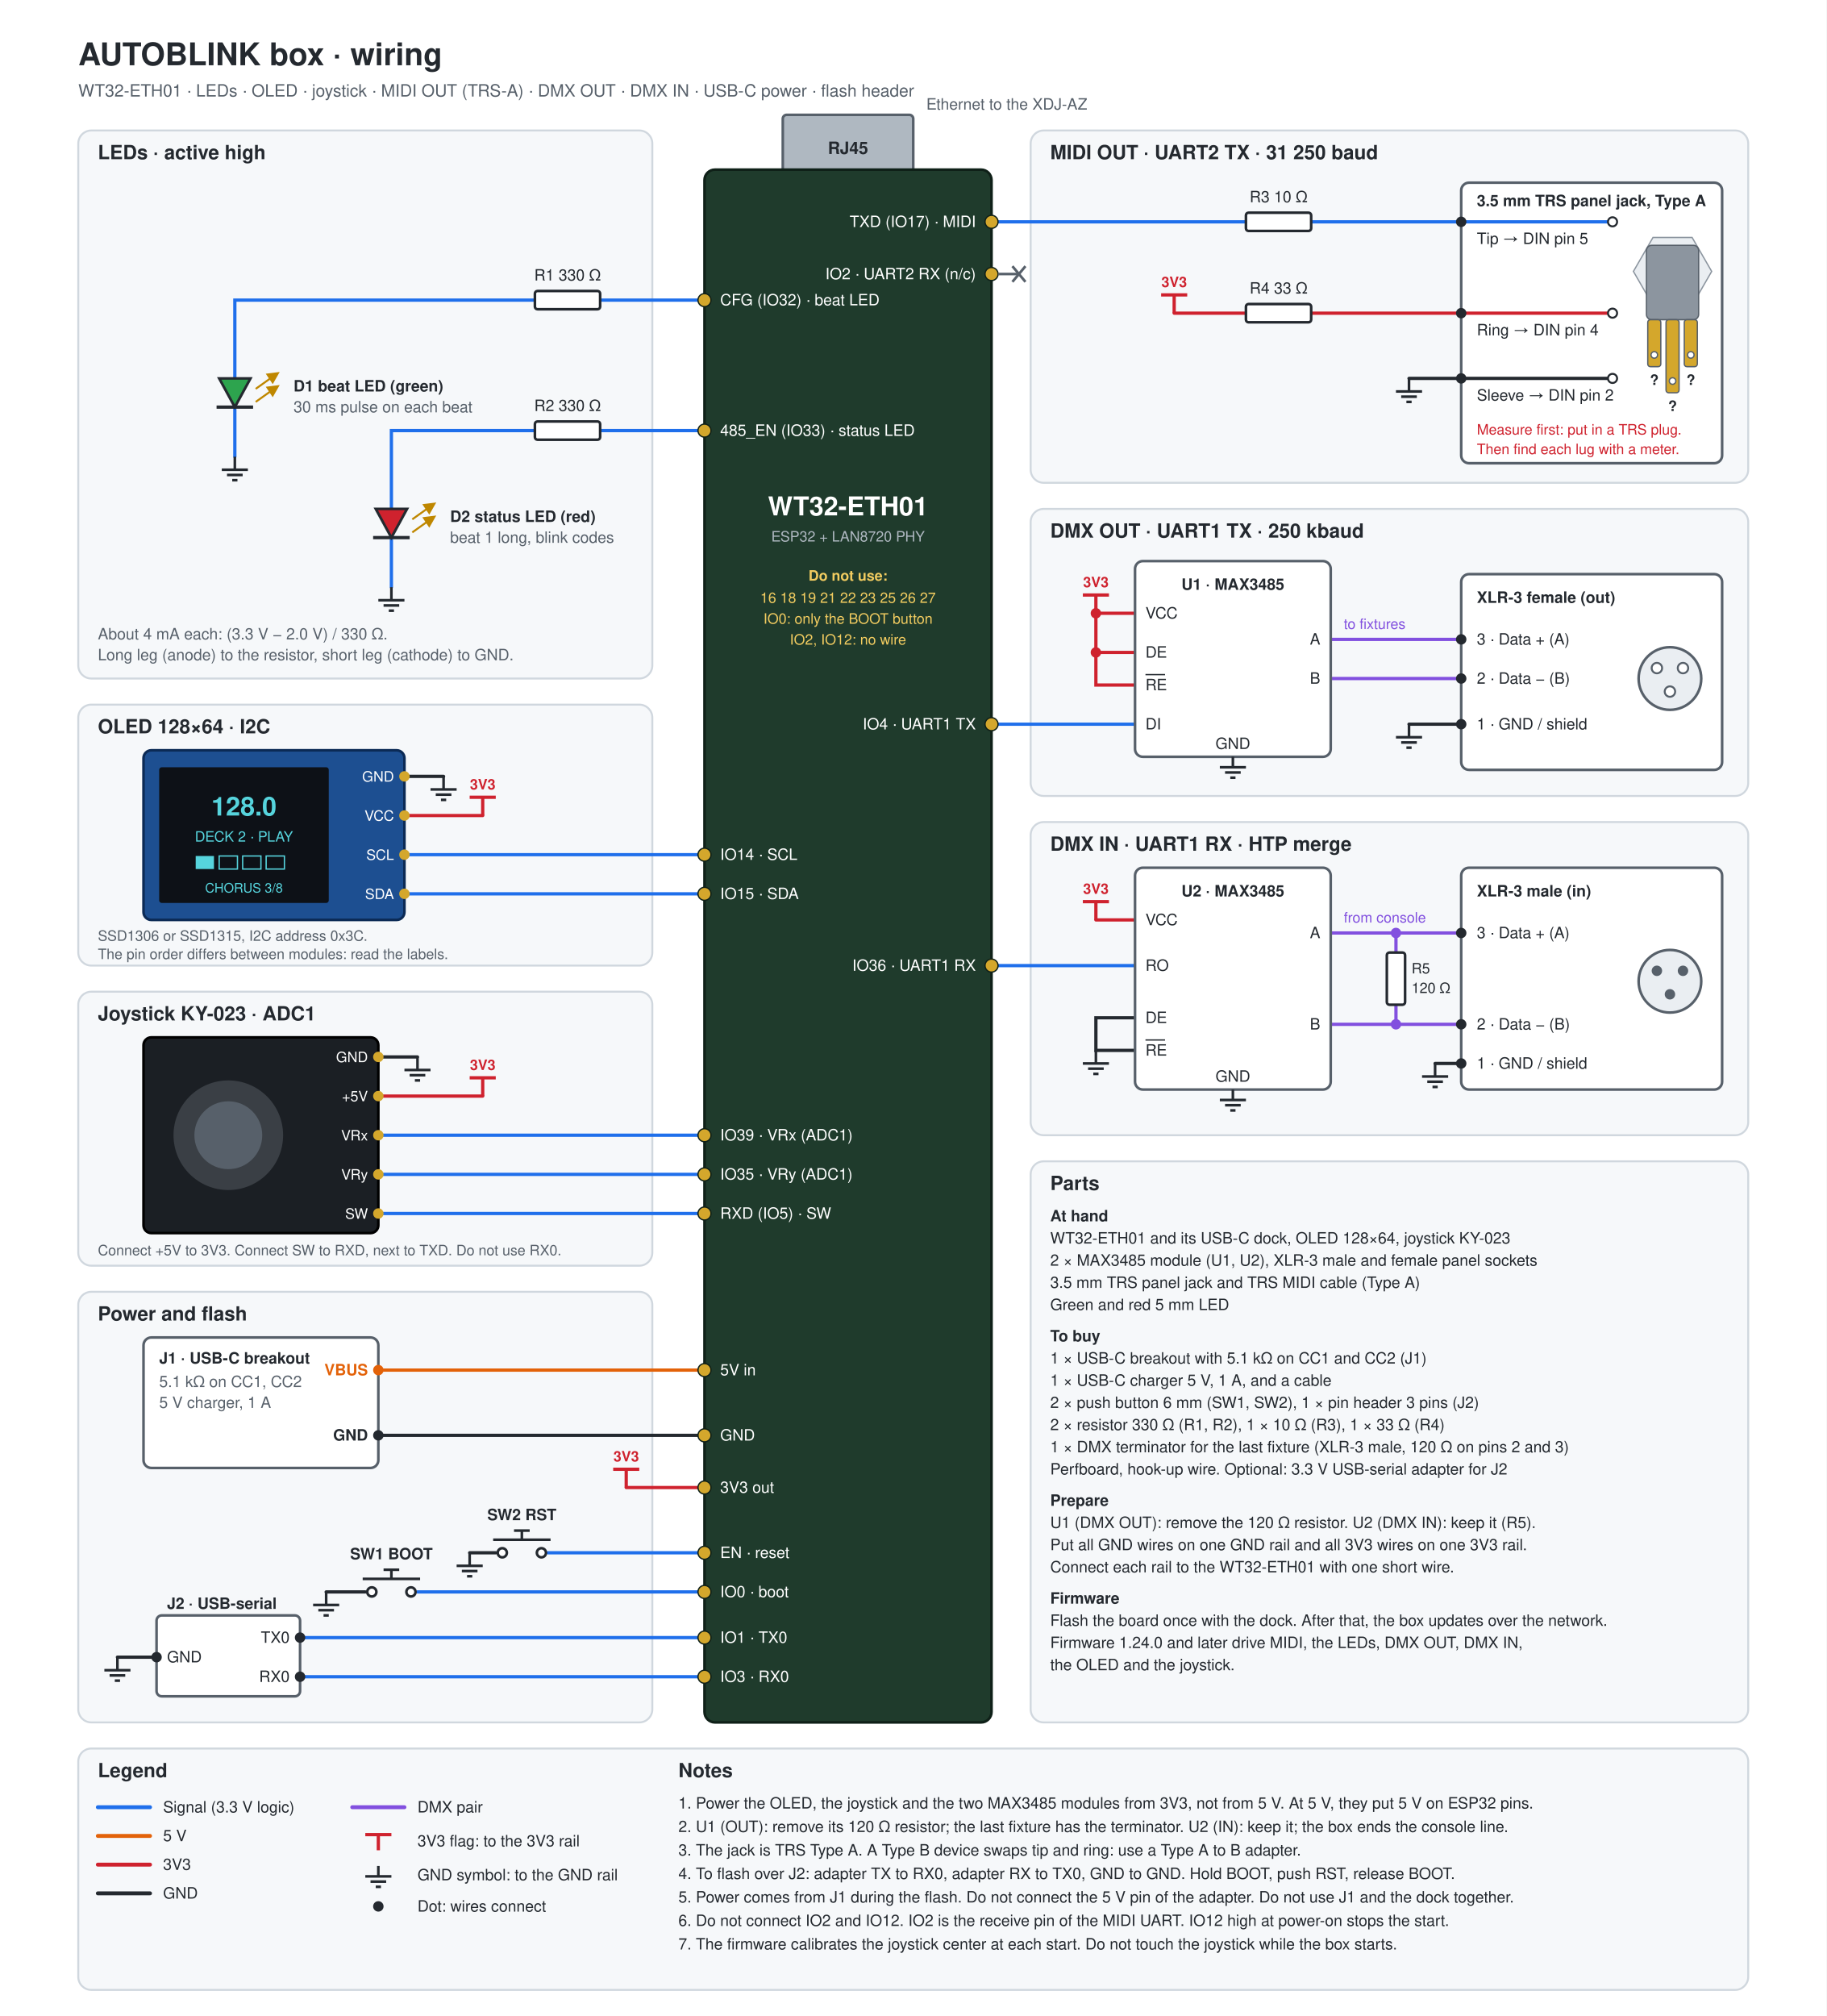
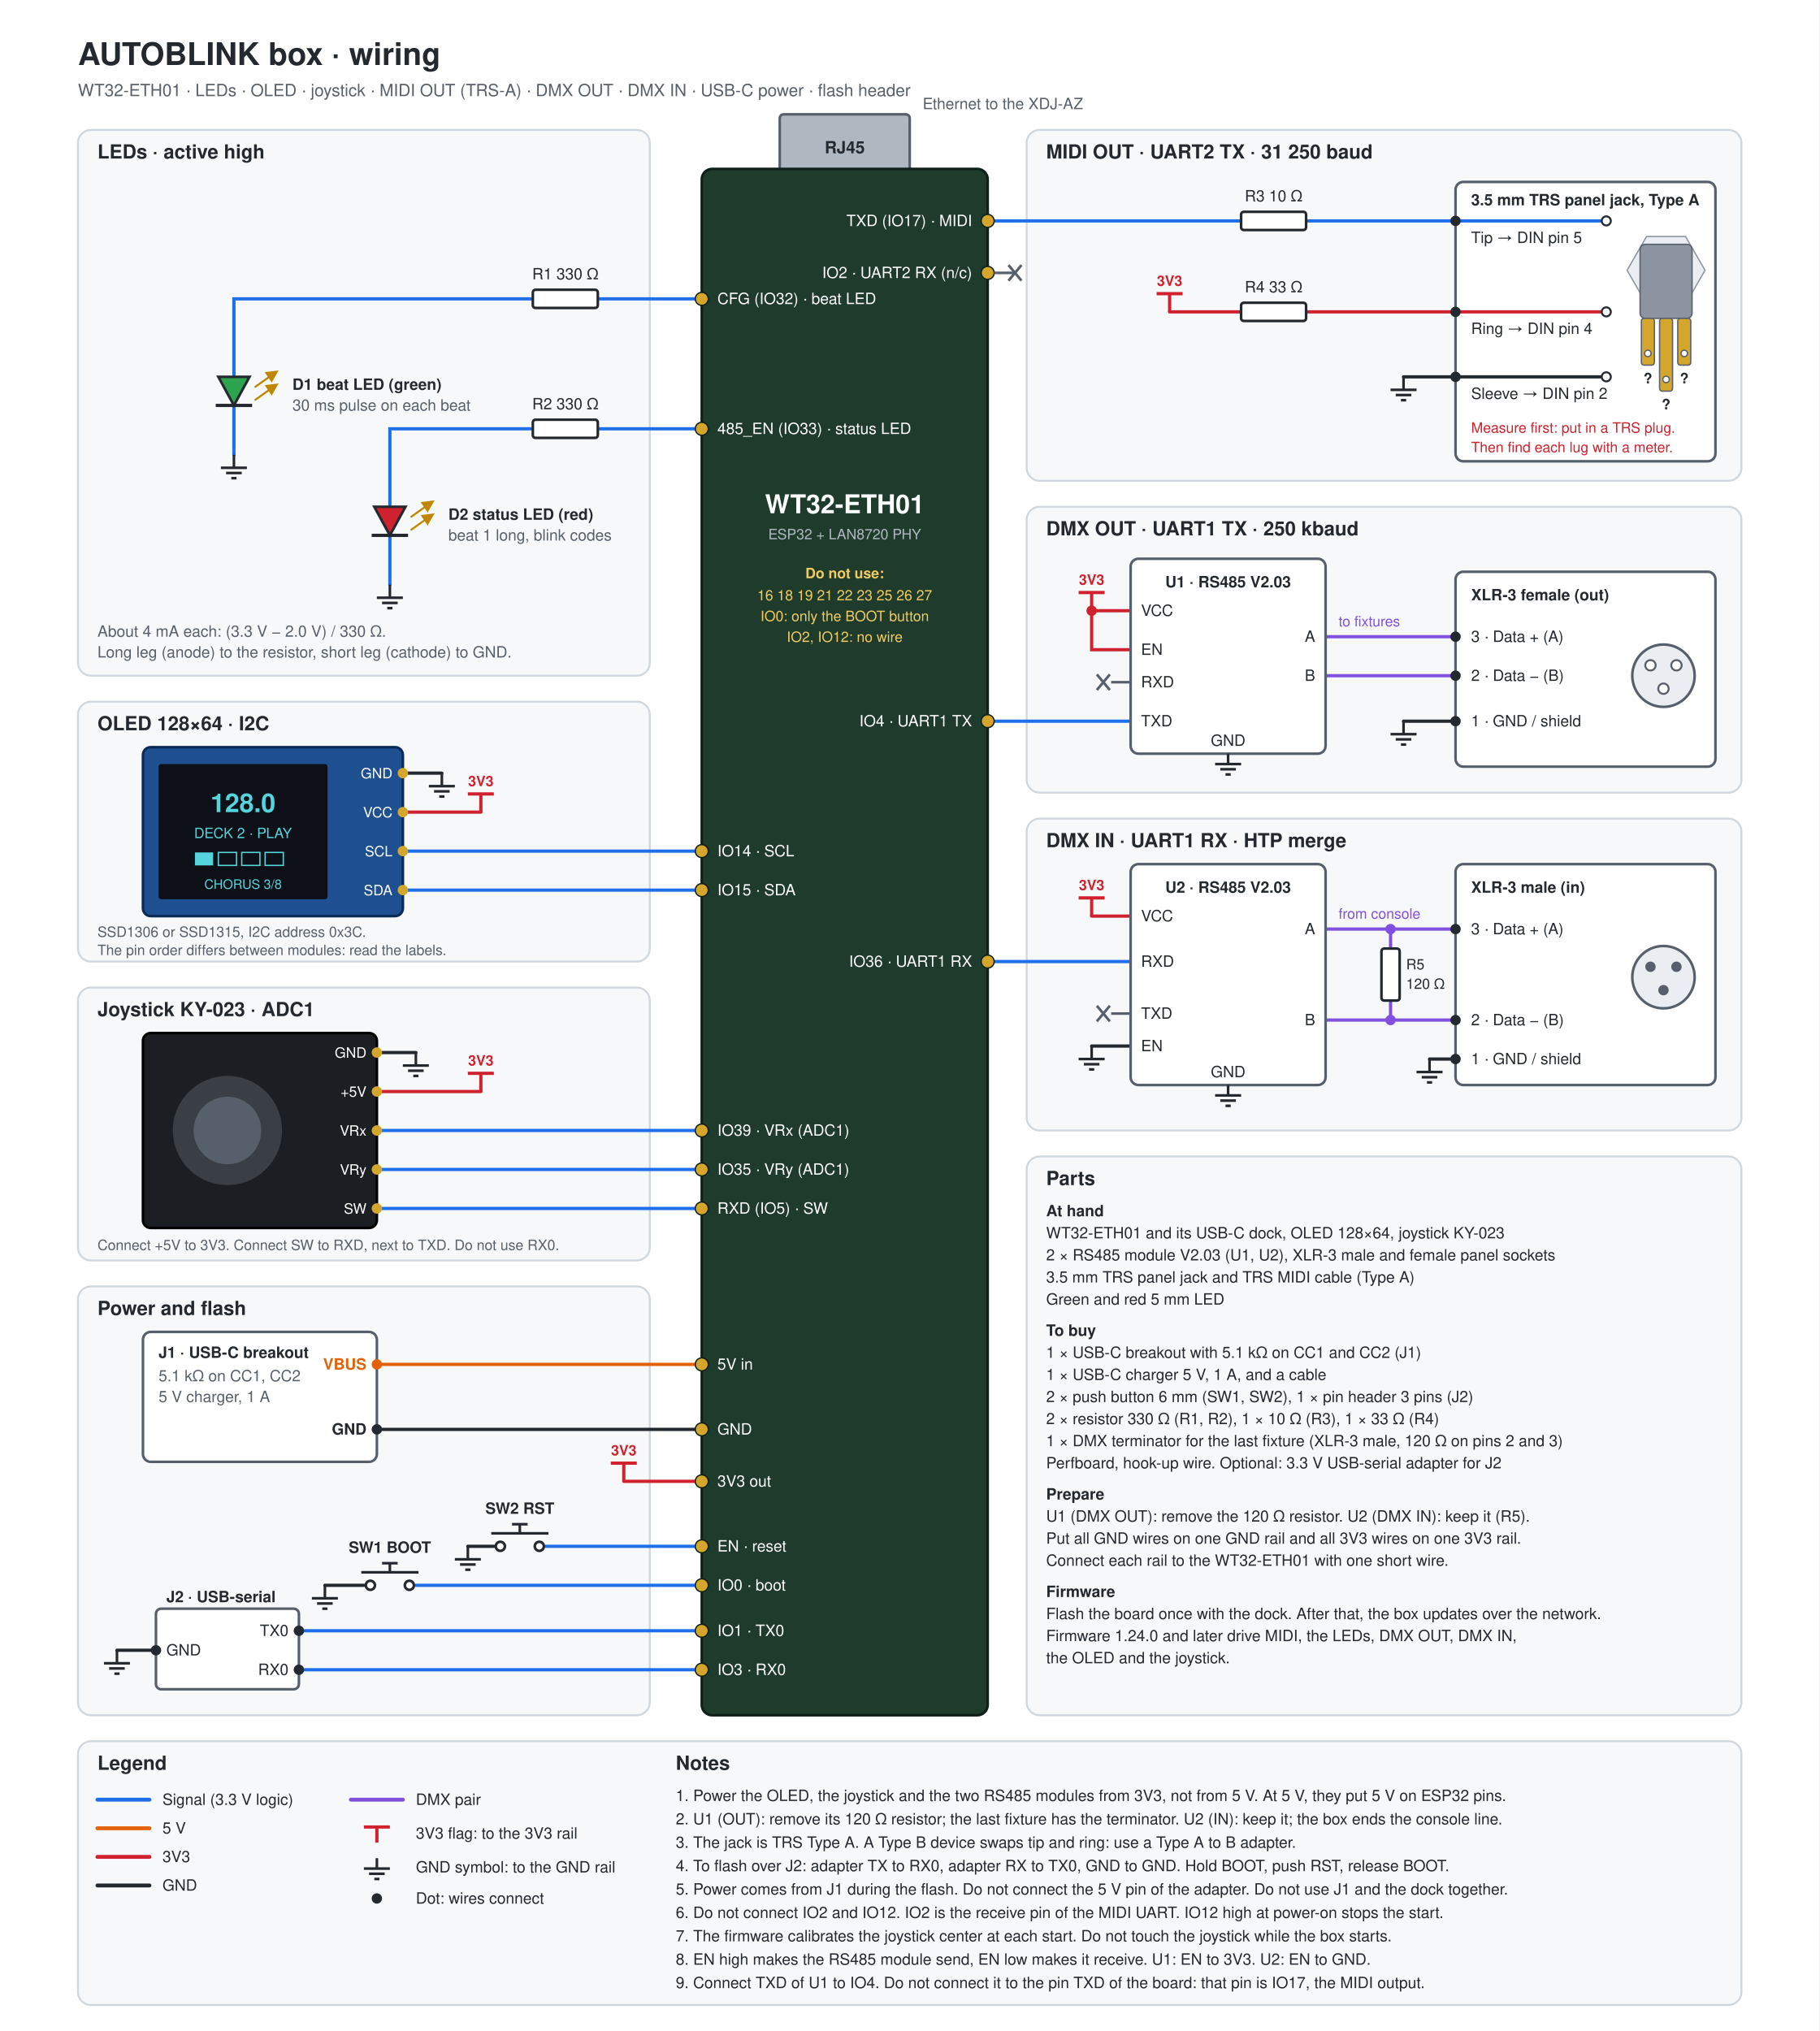
- <svg xmlns="http://www.w3.org/2000/svg" width="1400" height="1545" viewBox="0 0 1400 1545" font-family="Helvetica, Arial, sans-serif">
-   <rect x="0" y="0" width="1400" height="1545" fill="#ffffff" />
+ <svg xmlns="http://www.w3.org/2000/svg" width="1400" height="1563" viewBox="0 0 1400 1563" font-family="Helvetica, Arial, sans-serif">
+   <rect x="0" y="0" width="1400" height="1563" fill="#ffffff" />
  <text x="60" y="50" font-size="24" font-weight="bold" fill="#24292f">AUTOBLINK box · wiring</text>
  <text x="60" y="74" font-size="13" fill="#57606a">WT32-ETH01 · LEDs · OLED · joystick · MIDI OUT (TRS-A) · DMX OUT · DMX IN · USB-C power · flash header</text>
  <g fill="#f6f8fa" stroke="#d0d7de" stroke-width="1.5">
    <rect x="60" y="100" width="440" height="420" rx="10" />
    <rect x="60" y="540" width="440" height="200" rx="10" />
    <rect x="60" y="760" width="440" height="210" rx="10" />
    <rect x="60" y="990" width="440" height="330" rx="10" />
    <rect x="790" y="100" width="550" height="270" rx="10" />
    <rect x="790" y="390" width="550" height="220" rx="10" />
    <rect x="790" y="630" width="550" height="240" rx="10" />
    <rect x="790" y="890" width="550" height="430" rx="10" />
-     <rect x="60" y="1340" width="1280" height="185" rx="10" />
+     <rect x="60" y="1340" width="1280" height="203" rx="10" />
  </g>
  <g font-size="15" font-weight="bold" fill="#24292f">
    <text x="75" y="122">LEDs · active high</text>
    <text x="75" y="562">OLED 128×64 · I2C</text>
    <text x="75" y="782">Joystick KY-023 · ADC1</text>
    <text x="75" y="1012">Power and flash</text>
    <text x="805" y="122">MIDI OUT · UART2 TX · 31 250 baud</text>
    <text x="805" y="412">DMX OUT · UART1 TX · 250 kbaud</text>
    <text x="805" y="652">DMX IN · UART1 RX · HTP merge</text>
    <text x="805" y="912">Parts</text>
    <text x="75" y="1362">Legend</text>
    <text x="520" y="1362">Notes</text>
  </g>
  <g stroke="#1f6feb" stroke-width="2.5" fill="none" stroke-linecap="round">
    <polyline points="540,230 180,230 180,290" />
    <line x1="180" y1="312" x2="180" y2="350" />
    <polyline points="540,330 300,330 300,390" />
    <line x1="300" y1="412" x2="300" y2="450" />
    <line x1="760" y1="170" x2="1120" y2="170" />
    <line x1="760" y1="555" x2="870" y2="555" />
    <line x1="760" y1="740" x2="870" y2="740" />
    <line x1="310" y1="655" x2="540" y2="655" />
    <line x1="310" y1="685" x2="540" y2="685" />
    <line x1="290" y1="870" x2="540" y2="870" />
    <line x1="290" y1="900" x2="540" y2="900" />
    <line x1="290" y1="930" x2="540" y2="930" />
    <line x1="540" y1="1190" x2="420" y2="1190" />
    <line x1="540" y1="1220" x2="320" y2="1220" />
    <line x1="540" y1="1255" x2="230" y2="1255" />
    <line x1="540" y1="1285" x2="230" y2="1285" />
  </g>
  <g stroke="#cf222e" stroke-width="2.5" fill="none" stroke-linecap="round">
    <line x1="900" y1="240" x2="1120" y2="240" />
-     <polyline points="870,470 840,470 840,525 870,525" />
-     <line x1="840" y1="500" x2="870" y2="500" />
+     <polyline points="870,470 840,470 840,500 870,500" />
    <line x1="870" y1="705" x2="840" y2="705" />
    <line x1="310" y1="625" x2="370" y2="625" />
    <line x1="290" y1="840" x2="370" y2="840" />
    <line x1="540" y1="1140" x2="480" y2="1140" />
  </g>
  <g stroke="#e36209" stroke-width="2.5" fill="none" stroke-linecap="round">
    <line x1="290" y1="1050" x2="540" y2="1050" />
  </g>
  <g stroke="#24292f" stroke-width="2.5" fill="none" stroke-linecap="round">
    <line x1="290" y1="1100" x2="540" y2="1100" />
    <line x1="1120" y1="290" x2="1080" y2="290" />
    <line x1="1120" y1="555" x2="1080" y2="555" />
    <line x1="1120" y1="815" x2="1100" y2="815" />
-     <polyline points="870,780 840,780 840,805 870,805" />
+     <line x1="870" y1="805" x2="840" y2="805" />
    <line x1="310" y1="595" x2="340" y2="595" />
    <line x1="290" y1="810" x2="320" y2="810" />
    <line x1="380" y1="1190" x2="360" y2="1190" />
    <line x1="280" y1="1220" x2="250" y2="1220" />
    <line x1="120" y1="1270" x2="90" y2="1270" />
  </g>
  <g stroke="#8250df" stroke-width="2.5" fill="none" stroke-linecap="round">
    <line x1="1020" y1="490" x2="1120" y2="490" />
    <line x1="1020" y1="520" x2="1120" y2="520" />
    <line x1="1020" y1="715" x2="1120" y2="715" />
    <line x1="1020" y1="785" x2="1120" y2="785" />
    <line x1="1070" y1="715" x2="1070" y2="785" />
  </g>
-   <circle cx="840" cy="500" r="4" fill="#cf222e" />
  <circle cx="840" cy="470" r="4" fill="#cf222e" />
  <circle cx="1070" cy="715" r="4" fill="#8250df" />
  <circle cx="1070" cy="785" r="4" fill="#8250df" />
  <g fill="#ffffff" stroke="#24292f" stroke-width="2">
    <rect x="410" y="223" width="50" height="14" rx="2" />
    <rect x="410" y="323" width="50" height="14" rx="2" />
    <rect x="955" y="163" width="50" height="14" rx="2" />
    <rect x="955" y="233" width="50" height="14" rx="2" />
    <rect x="1063" y="730" width="14" height="40" rx="2" />
  </g>
  <g font-size="12" fill="#24292f" text-anchor="middle">
    <text x="435" y="215">R1 330 Ω</text>
    <text x="435" y="315">R2 330 Ω</text>
    <text x="980" y="155">R3 10 Ω</text>
    <text x="980" y="225">R4 33 Ω</text>
  </g>
  <g font-size="11" fill="#24292f">
    <text x="1082" y="746">R5</text>
    <text x="1082" y="761">120 Ω</text>
  </g>
  <polygon points="168,290 192,290 180,312" fill="#2da44e" stroke="#24292f" stroke-width="2" />
  <line x1="166" y1="312" x2="194" y2="312" stroke="#24292f" stroke-width="2.5" />
  <polygon points="288,390 312,390 300,412" fill="#cf222e" stroke="#24292f" stroke-width="2" />
  <line x1="286" y1="412" x2="314" y2="412" stroke="#24292f" stroke-width="2.5" />
  <g stroke="#bf8700" stroke-width="1.5" fill="#bf8700">
    <line x1="196" y1="298" x2="210" y2="288" />
    <polygon points="213,286 205,287 209,293" />
    <line x1="196" y1="308" x2="210" y2="298" />
    <polygon points="213,296 205,297 209,303" />
    <line x1="316" y1="398" x2="330" y2="388" />
    <polygon points="333,386 325,387 329,393" />
    <line x1="316" y1="408" x2="330" y2="398" />
    <polygon points="333,396 325,397 329,403" />
  </g>
  <g font-size="12" fill="#24292f">
    <text x="225" y="300" font-weight="bold">D1 beat LED (green)</text>
    <text x="225" y="316" fill="#57606a">30 ms pulse on each beat</text>
    <text x="345" y="400" font-weight="bold">D2 status LED (red)</text>
    <text x="345" y="416" fill="#57606a">beat 1 long, blink codes</text>
    <text x="75" y="490" fill="#57606a">About 4 mA each: (3.3 V − 2.0 V) / 330 Ω.</text>
    <text x="75" y="506" fill="#57606a">Long leg (anode) to the resistor, short leg (cathode) to GND.</text>
  </g>
  <rect x="110" y="575" width="200" height="130" rx="6" fill="#1d4f91" stroke="#0b2a55" stroke-width="2" />
  <rect x="122" y="588" width="130" height="104" rx="2" fill="#0d1117" />
  <text x="187" y="625" font-size="20" font-weight="bold" fill="#56d4dd" text-anchor="middle">128.0</text>
  <text x="187" y="645" font-size="11" fill="#56d4dd" text-anchor="middle">DECK 2 · PLAY</text>
  <g fill="#56d4dd">
    <rect x="150" y="656" width="14" height="10" />
    <rect x="168" y="656" width="14" height="10" fill="none" stroke="#56d4dd" />
    <rect x="186" y="656" width="14" height="10" fill="none" stroke="#56d4dd" />
    <rect x="204" y="656" width="14" height="10" fill="none" stroke="#56d4dd" />
  </g>
  <text x="187" y="684" font-size="10" fill="#56d4dd" text-anchor="middle">CHORUS 3/8</text>
  <g font-size="11" fill="#ffffff" text-anchor="end">
    <text x="302" y="599">GND</text>
    <text x="302" y="629">VCC</text>
    <text x="302" y="659">SCL</text>
    <text x="302" y="689">SDA</text>
  </g>
  <g fill="#d4a72c">
    <circle cx="310" cy="595" r="4" />
    <circle cx="310" cy="625" r="4" />
    <circle cx="310" cy="655" r="4" />
    <circle cx="310" cy="685" r="4" />
  </g>
  <text x="75" y="721" font-size="11" fill="#57606a">SSD1306 or SSD1315, I2C address 0x3C.</text>
  <text x="75" y="735" font-size="11" fill="#57606a">The pin order differs between modules: read the labels.</text>
  <rect x="110" y="795" width="180" height="150" rx="6" fill="#1b1f24" stroke="#000000" stroke-width="2" />
  <circle cx="175" cy="870" r="42" fill="#3a3f45" />
  <circle cx="175" cy="870" r="26" fill="#57606a" />
  <g font-size="11" fill="#ffffff" text-anchor="end">
    <text x="282" y="814">GND</text>
    <text x="282" y="844">+5V</text>
    <text x="282" y="874">VRx</text>
    <text x="282" y="904">VRy</text>
    <text x="282" y="934">SW</text>
  </g>
  <g fill="#d4a72c">
    <circle cx="290" cy="810" r="4" />
    <circle cx="290" cy="840" r="4" />
    <circle cx="290" cy="870" r="4" />
    <circle cx="290" cy="900" r="4" />
    <circle cx="290" cy="930" r="4" />
  </g>
  <text x="75" y="962" font-size="11" fill="#57606a">Connect +5V to 3V3. Connect SW to RXD, next to TXD. Do not use RX0.</text>
  <rect x="110" y="1025" width="180" height="100" rx="6" fill="#ffffff" stroke="#57606a" stroke-width="2" />
  <g font-size="12" fill="#24292f">
    <text x="122" y="1045" font-weight="bold">J1 · USB-C breakout</text>
    <text x="122" y="1063" fill="#57606a">5.1 kΩ on CC1, CC2</text>
    <text x="122" y="1079" fill="#57606a">5 V charger, 1 A</text>
    <text x="282" y="1054" text-anchor="end" fill="#e36209" font-weight="bold">VBUS</text>
    <text x="282" y="1104" text-anchor="end" font-weight="bold">GND</text>
  </g>
  <circle cx="290" cy="1050" r="4" fill="#e36209" />
  <circle cx="290" cy="1100" r="4" fill="#24292f" />
  <g stroke="#24292f" stroke-width="2" fill="#ffffff">
    <circle cx="415" cy="1190" r="3.5" />
    <circle cx="385" cy="1190" r="3.5" />
    <circle cx="315" cy="1220" r="3.5" />
    <circle cx="285" cy="1220" r="3.5" />
  </g>
  <g stroke="#24292f" stroke-width="2" fill="none">
    <path d="M378 1180 h44 M400 1180 v-7 M394 1173 h12" />
    <path d="M278 1210 h44 M300 1210 v-7 M294 1203 h12" />
  </g>
  <g font-size="12" fill="#24292f" text-anchor="middle">
    <text x="400" y="1165" font-weight="bold">SW2 RST</text>
    <text x="300" y="1195" font-weight="bold">SW1 BOOT</text>
  </g>
  <rect x="120" y="1238" width="110" height="62" rx="4" fill="#ffffff" stroke="#57606a" stroke-width="2" />
  <g font-size="12" fill="#24292f">
    <text x="128" y="1233" font-weight="bold">J2 · USB-serial</text>
    <text x="222" y="1259" text-anchor="end">TX0</text>
    <text x="222" y="1289" text-anchor="end">RX0</text>
    <text x="128" y="1274">GND</text>
  </g>
  <g fill="#24292f">
    <circle cx="230" cy="1255" r="4" />
    <circle cx="230" cy="1285" r="4" />
    <circle cx="120" cy="1270" r="4" />
  </g>
  <rect x="600" y="88" width="100" height="50" rx="3" fill="#afb8c1" stroke="#57606a" stroke-width="2" />
  <text x="650" y="118" font-size="13" font-weight="bold" fill="#24292f" text-anchor="middle">RJ45</text>
  <text x="710" y="84" font-size="12" fill="#57606a">Ethernet to the XDJ-AZ</text>
  <rect x="540" y="130" width="220" height="1190" rx="8" fill="#1f3b2c" stroke="#0f2018" stroke-width="2" />
  <g font-size="12" fill="#ffffff">
    <text x="552" y="234">CFG (IO32) · beat LED</text>
    <text x="552" y="334">485_EN (IO33) · status LED</text>
    <text x="552" y="659">IO14 · SCL</text>
    <text x="552" y="689">IO15 · SDA</text>
    <text x="552" y="874">IO39 · VRx (ADC1)</text>
    <text x="552" y="904">IO35 · VRy (ADC1)</text>
    <text x="552" y="934">RXD (IO5) · SW</text>
    <text x="552" y="1054">5V in</text>
    <text x="552" y="1104">GND</text>
    <text x="552" y="1144">3V3 out</text>
    <text x="552" y="1194">EN · reset</text>
    <text x="552" y="1224">IO0 · boot</text>
    <text x="552" y="1259">IO1 · TX0</text>
    <text x="552" y="1289">IO3 · RX0</text>
  </g>
  <g font-size="12" fill="#ffffff" text-anchor="end">
    <text x="748" y="174">TXD (IO17) · MIDI</text>
    <text x="748" y="214">IO2 · UART2 RX (n/c)</text>
    <text x="748" y="559">IO4 · UART1 TX</text>
    <text x="748" y="744">IO36 · UART1 RX</text>
  </g>
  <g text-anchor="middle" fill="#ffffff">
    <text x="650" y="395" font-size="20" font-weight="bold">WT32-ETH01</text>
    <text x="650" y="415" font-size="11" fill="#afb8c1">ESP32 + LAN8720 PHY</text>
    <text x="650" y="445" font-size="11" font-weight="bold" fill="#f2cc60">Do not use:</text>
    <text x="650" y="462" font-size="11" fill="#f2cc60">16 18 19 21 22 23 25 26 27</text>
    <text x="650" y="478" font-size="11" fill="#f2cc60">IO0: only the BOOT button</text>
    <text x="650" y="494" font-size="11" fill="#f2cc60">IO2, IO12: no wire</text>
  </g>
  <g fill="#d4a72c" stroke="#0f2018" stroke-width="1">
    <circle cx="540" cy="230" r="5" />
    <circle cx="540" cy="330" r="5" />
    <circle cx="540" cy="655" r="5" />
    <circle cx="540" cy="685" r="5" />
    <circle cx="540" cy="870" r="5" />
    <circle cx="540" cy="900" r="5" />
    <circle cx="540" cy="930" r="5" />
    <circle cx="540" cy="1050" r="5" />
    <circle cx="540" cy="1100" r="5" />
    <circle cx="540" cy="1140" r="5" />
    <circle cx="540" cy="1190" r="5" />
    <circle cx="540" cy="1220" r="5" />
    <circle cx="540" cy="1255" r="5" />
    <circle cx="540" cy="1285" r="5" />
    <circle cx="760" cy="170" r="5" />
    <circle cx="760" cy="210" r="5" />
    <circle cx="760" cy="555" r="5" />
    <circle cx="760" cy="740" r="5" />
  </g>
  <g stroke="#57606a" stroke-width="2">
    <line x1="765" y1="210" x2="780" y2="210" />
    <line x1="776" y1="204" x2="786" y2="216" />
    <line x1="786" y1="204" x2="776" y2="216" />
  </g>
  <rect x="1120" y="140" width="200" height="215" rx="6" fill="#ffffff" stroke="#57606a" stroke-width="2" />
  <g font-size="12" fill="#24292f">
    <text x="1132" y="158" font-weight="bold">3.5 mm TRS panel jack, Type A</text>
    <text x="1132" y="187">Tip → DIN pin 5</text>
    <text x="1132" y="257">Ring → DIN pin 4</text>
    <text x="1132" y="307">Sleeve → DIN pin 2</text>
  </g>
  <g stroke-width="2.5" fill="none" stroke-linecap="round">
    <line x1="1120" y1="170" x2="1232" y2="170" stroke="#1f6feb" />
    <line x1="1120" y1="240" x2="1232" y2="240" stroke="#cf222e" />
    <line x1="1120" y1="290" x2="1232" y2="290" stroke="#24292f" />
  </g>
  <g fill="#ffffff" stroke="#24292f" stroke-width="1.5">
    <circle cx="1236" cy="170" r="3.5" />
    <circle cx="1236" cy="240" r="3.5" />
    <circle cx="1236" cy="290" r="3.5" />
  </g>
  <polygon points="1312,208 1297,234 1267,234 1252,208 1267,182 1297,182" fill="#eaeef2" stroke="#8c959f" stroke-width="1" />
  <rect x="1262" y="188" width="40" height="57" rx="4" fill="#8c959f" stroke="#57606a" stroke-width="1" />
  <g fill="#d4a72c" stroke="#57606a" stroke-width="1">
    <rect x="1263" y="245" width="10" height="36" rx="2" />
    <rect x="1277" y="245" width="10" height="56" rx="2" />
    <rect x="1291" y="245" width="10" height="36" rx="2" />
  </g>
  <g fill="#ffffff" stroke="#57606a" stroke-width="1">
    <circle cx="1268" cy="272" r="2.5" />
    <circle cx="1282" cy="292" r="2.5" />
    <circle cx="1296" cy="272" r="2.5" />
  </g>
  <g font-size="11" font-weight="bold" fill="#24292f" text-anchor="middle">
    <text x="1268" y="295">?</text>
    <text x="1282" y="315">?</text>
    <text x="1296" y="295">?</text>
  </g>
  <g font-size="11" fill="#cf222e">
    <text x="1132" y="333">Measure first: put in a TRS plug.</text>
    <text x="1132" y="348">Then find each lug with a meter.</text>
  </g>
  <g fill="#24292f">
    <circle cx="1120" cy="170" r="4" />
    <circle cx="1120" cy="240" r="4" />
    <circle cx="1120" cy="290" r="4" />
  </g>
  <rect x="870" y="430" width="150" height="150" rx="6" fill="#ffffff" stroke="#57606a" stroke-width="2" />
  <g font-size="12" fill="#24292f">
-     <text x="945" y="452" text-anchor="middle" font-weight="bold">U1 · MAX3485</text>
+     <text x="945" y="452" text-anchor="middle" font-weight="bold">U1 · RS485 V2.03</text>
    <text x="878" y="474">VCC</text>
-     <text x="878" y="504">DE</text>
-     <text x="878" y="529">RE</text>
-     <text x="878" y="559">DI</text>
+     <text x="878" y="504">EN</text>
+     <text x="878" y="529">RXD</text>
+     <text x="878" y="559">TXD</text>
    <text x="1012" y="494" text-anchor="end">A</text>
    <text x="1012" y="524" text-anchor="end">B</text>
    <text x="945" y="574" text-anchor="middle">GND</text>
  </g>
-   <line x1="878" y1="517" x2="893" y2="517" stroke="#24292f" stroke-width="1" />
+   <g stroke="#57606a" stroke-width="2">
+     <line x1="870" y1="525" x2="855" y2="525" />
+     <line x1="844" y1="519" x2="854" y2="531" />
+     <line x1="854" y1="519" x2="844" y2="531" />
+   </g>
  <rect x="1120" y="440" width="200" height="150" rx="6" fill="#ffffff" stroke="#57606a" stroke-width="2" />
  <g font-size="12" fill="#24292f">
    <text x="1132" y="462" font-weight="bold">XLR-3 female (out)</text>
    <text x="1132" y="494">3 · Data + (A)</text>
    <text x="1132" y="524">2 · Data − (B)</text>
    <text x="1132" y="559">1 · GND / shield</text>
  </g>
  <circle cx="1280" cy="520" r="24" fill="#eaeef2" stroke="#57606a" stroke-width="2" />
  <g fill="#ffffff" stroke="#57606a" stroke-width="1.5">
    <circle cx="1270" cy="512" r="4" />
    <circle cx="1290" cy="512" r="4" />
    <circle cx="1280" cy="530" r="4" />
  </g>
  <g fill="#24292f">
    <circle cx="1120" cy="490" r="4" />
    <circle cx="1120" cy="520" r="4" />
    <circle cx="1120" cy="555" r="4" />
  </g>
  <text x="1030" y="482" font-size="11" fill="#8250df">to fixtures</text>
  <rect x="870" y="665" width="150" height="170" rx="6" fill="#ffffff" stroke="#57606a" stroke-width="2" />
  <g font-size="12" fill="#24292f">
-     <text x="945" y="687" text-anchor="middle" font-weight="bold">U2 · MAX3485</text>
+     <text x="945" y="687" text-anchor="middle" font-weight="bold">U2 · RS485 V2.03</text>
    <text x="878" y="709">VCC</text>
-     <text x="878" y="744">RO</text>
-     <text x="878" y="784">DE</text>
-     <text x="878" y="809">RE</text>
+     <text x="878" y="744">RXD</text>
+     <text x="878" y="784">TXD</text>
+     <text x="878" y="809">EN</text>
    <text x="1012" y="719" text-anchor="end">A</text>
    <text x="1012" y="789" text-anchor="end">B</text>
    <text x="945" y="829" text-anchor="middle">GND</text>
  </g>
-   <line x1="878" y1="797" x2="893" y2="797" stroke="#24292f" stroke-width="1" />
+   <g stroke="#57606a" stroke-width="2">
+     <line x1="870" y1="780" x2="855" y2="780" />
+     <line x1="844" y1="774" x2="854" y2="786" />
+     <line x1="854" y1="774" x2="844" y2="786" />
+   </g>
  <rect x="1120" y="665" width="200" height="170" rx="6" fill="#ffffff" stroke="#57606a" stroke-width="2" />
  <g font-size="12" fill="#24292f">
    <text x="1132" y="687" font-weight="bold">XLR-3 male (in)</text>
    <text x="1132" y="719">3 · Data + (A)</text>
    <text x="1132" y="789">2 · Data − (B)</text>
    <text x="1132" y="819">1 · GND / shield</text>
  </g>
  <circle cx="1280" cy="752" r="24" fill="#eaeef2" stroke="#57606a" stroke-width="2" />
  <g fill="#57606a">
    <circle cx="1270" cy="744" r="4" />
    <circle cx="1290" cy="744" r="4" />
    <circle cx="1280" cy="762" r="4" />
  </g>
  <g fill="#24292f">
    <circle cx="1120" cy="715" r="4" />
    <circle cx="1120" cy="785" r="4" />
    <circle cx="1120" cy="815" r="4" />
  </g>
  <text x="1030" y="707" font-size="11" fill="#8250df">from console</text>
  <g font-size="12" fill="#24292f">
    <text x="805" y="936" font-weight="bold">At hand</text>
    <text x="805" y="953">WT32-ETH01 and its USB-C dock, OLED 128×64, joystick KY-023</text>
-     <text x="805" y="970">2 × MAX3485 module (U1, U2), XLR-3 male and female panel sockets</text>
+     <text x="805" y="970">2 × RS485 module V2.03 (U1, U2), XLR-3 male and female panel sockets</text>
    <text x="805" y="987">3.5 mm TRS panel jack and TRS MIDI cable (Type A)</text>
    <text x="805" y="1004">Green and red 5 mm LED</text>
    <text x="805" y="1028" font-weight="bold">To buy</text>
    <text x="805" y="1045">1 × USB-C breakout with 5.1 kΩ on CC1 and CC2 (J1)</text>
    <text x="805" y="1062">1 × USB-C charger 5 V, 1 A, and a cable</text>
    <text x="805" y="1079">2 × push button 6 mm (SW1, SW2), 1 × pin header 3 pins (J2)</text>
    <text x="805" y="1096">2 × resistor 330 Ω (R1, R2), 1 × 10 Ω (R3), 1 × 33 Ω (R4)</text>
    <text x="805" y="1113">1 × DMX terminator for the last fixture (XLR-3 male, 120 Ω on pins 2 and 3)</text>
    <text x="805" y="1130">Perfboard, hook-up wire. Optional: 3.3 V USB-serial adapter for J2</text>
    <text x="805" y="1154" font-weight="bold">Prepare</text>
    <text x="805" y="1171">U1 (DMX OUT): remove the 120 Ω resistor. U2 (DMX IN): keep it (R5).</text>
    <text x="805" y="1188">Put all GND wires on one GND rail and all 3V3 wires on one 3V3 rail.</text>
    <text x="805" y="1205">Connect each rail to the WT32-ETH01 with one short wire.</text>
    <text x="805" y="1229" font-weight="bold">Firmware</text>
    <text x="805" y="1246">Flash the board once with the dock. After that, the box updates over the network.</text>
    <text x="805" y="1263">Firmware 1.24.0 and later drive MIDI, the LEDs, DMX OUT, DMX IN,</text>
    <text x="805" y="1280">the OLED and the joystick.</text>
  </g>
  <g stroke="#24292f" stroke-width="2" fill="none">
    <path d="M180 350 v10 M170 360 h20 M174 364 h12 M178 368 h4" />
    <path d="M300 450 v10 M290 460 h20 M294 464 h12 M298 468 h4" />
    <path d="M1080 290 v10 M1070 300 h20 M1074 304 h12 M1078 308 h4" />
    <path d="M945 580 v8 M935 588 h20 M939 592 h12 M943 596 h4" />
    <path d="M1080 555 v10 M1070 565 h20 M1074 569 h12 M1078 573 h4" />
    <path d="M840 805 v10 M830 815 h20 M834 819 h12 M838 823 h4" />
    <path d="M945 835 v8 M935 843 h20 M939 847 h12 M943 851 h4" />
    <path d="M1100 815 v10 M1090 825 h20 M1094 829 h12 M1098 833 h4" />
    <path d="M340 595 v10 M330 605 h20 M334 609 h12 M338 613 h4" />
    <path d="M320 810 v10 M310 820 h20 M314 824 h12 M318 828 h4" />
    <path d="M360 1190 v10 M350 1200 h20 M354 1204 h12 M358 1208 h4" />
    <path d="M250 1220 v10 M240 1230 h20 M244 1234 h12 M248 1238 h4" />
    <path d="M90 1270 v10 M80 1280 h20 M84 1284 h12 M88 1288 h4" />
  </g>
  <g stroke="#cf222e" stroke-width="2.5" fill="none">
    <path d="M900 240 v-14 M890 226 h20" />
    <path d="M840 470 v-14 M830 456 h20" />
    <path d="M840 705 v-14 M830 691 h20" />
    <path d="M370 625 v-14 M360 611 h20" />
    <path d="M370 840 v-14 M360 826 h20" />
    <path d="M480 1140 v-14 M470 1126 h20" />
  </g>
  <g font-size="11" font-weight="bold" fill="#cf222e" text-anchor="middle">
    <text x="900" y="220">3V3</text>
    <text x="840" y="450">3V3</text>
    <text x="840" y="685">3V3</text>
    <text x="370" y="605">3V3</text>
    <text x="370" y="820">3V3</text>
    <text x="480" y="1120">3V3</text>
  </g>
  <g stroke-width="3" stroke-linecap="round">
    <line x1="75" y1="1385" x2="115" y2="1385" stroke="#1f6feb" />
    <line x1="75" y1="1407" x2="115" y2="1407" stroke="#e36209" />
    <line x1="75" y1="1429" x2="115" y2="1429" stroke="#cf222e" />
    <line x1="75" y1="1451" x2="115" y2="1451" stroke="#24292f" />
    <line x1="270" y1="1385" x2="310" y2="1385" stroke="#8250df" />
  </g>
  <g font-size="12" fill="#24292f">
    <text x="125" y="1389">Signal (3.3 V logic)</text>
    <text x="125" y="1411">5 V</text>
    <text x="125" y="1433">3V3</text>
    <text x="125" y="1455">GND</text>
    <text x="320" y="1389">DMX pair</text>
    <text x="320" y="1415">3V3 flag: to the 3V3 rail</text>
    <text x="320" y="1441">GND symbol: to the GND rail</text>
    <text x="320" y="1465">Dot: wires connect</text>
  </g>
  <path d="M290 1418 v-12 M280 1406 h20" stroke="#cf222e" stroke-width="2.5" fill="none" />
  <path d="M290 1430 v8 M280 1438 h20 M284 1442 h12 M288 1446 h4" stroke="#24292f" stroke-width="2" fill="none" />
  <circle cx="290" cy="1461" r="4" fill="#24292f" />
  <g font-size="12" fill="#24292f">
-     <text x="520" y="1386">1. Power the OLED, the joystick and the two MAX3485 modules from 3V3, not from 5 V. At 5 V, they put 5 V on ESP32 pins.</text>
+     <text x="520" y="1386">1. Power the OLED, the joystick and the two RS485 modules from 3V3, not from 5 V. At 5 V, they put 5 V on ESP32 pins.</text>
    <text x="520" y="1404">2. U1 (OUT): remove its 120 Ω resistor; the last fixture has the terminator. U2 (IN): keep it; the box ends the console line.</text>
    <text x="520" y="1422">3. The jack is TRS Type A. A Type B device swaps tip and ring: use a Type A to B adapter.</text>
    <text x="520" y="1440">4. To flash over J2: adapter TX to RX0, adapter RX to TX0, GND to GND. Hold BOOT, push RST, release BOOT.</text>
    <text x="520" y="1458">5. Power comes from J1 during the flash. Do not connect the 5 V pin of the adapter. Do not use J1 and the dock together.</text>
    <text x="520" y="1476">6. Do not connect IO2 and IO12. IO2 is the receive pin of the MIDI UART. IO12 high at power-on stops the start.</text>
    <text x="520" y="1494">7. The firmware calibrates the joystick center at each start. Do not touch the joystick while the box starts.</text>
+     <text x="520" y="1512">8. EN high makes the RS485 module send, EN low makes it receive. U1: EN to 3V3. U2: EN to GND.</text>
+     <text x="520" y="1530">9. Connect TXD of U1 to IO4. Do not connect it to the pin TXD of the board: that pin is IO17, the MIDI output.</text>
  </g>
</svg>
